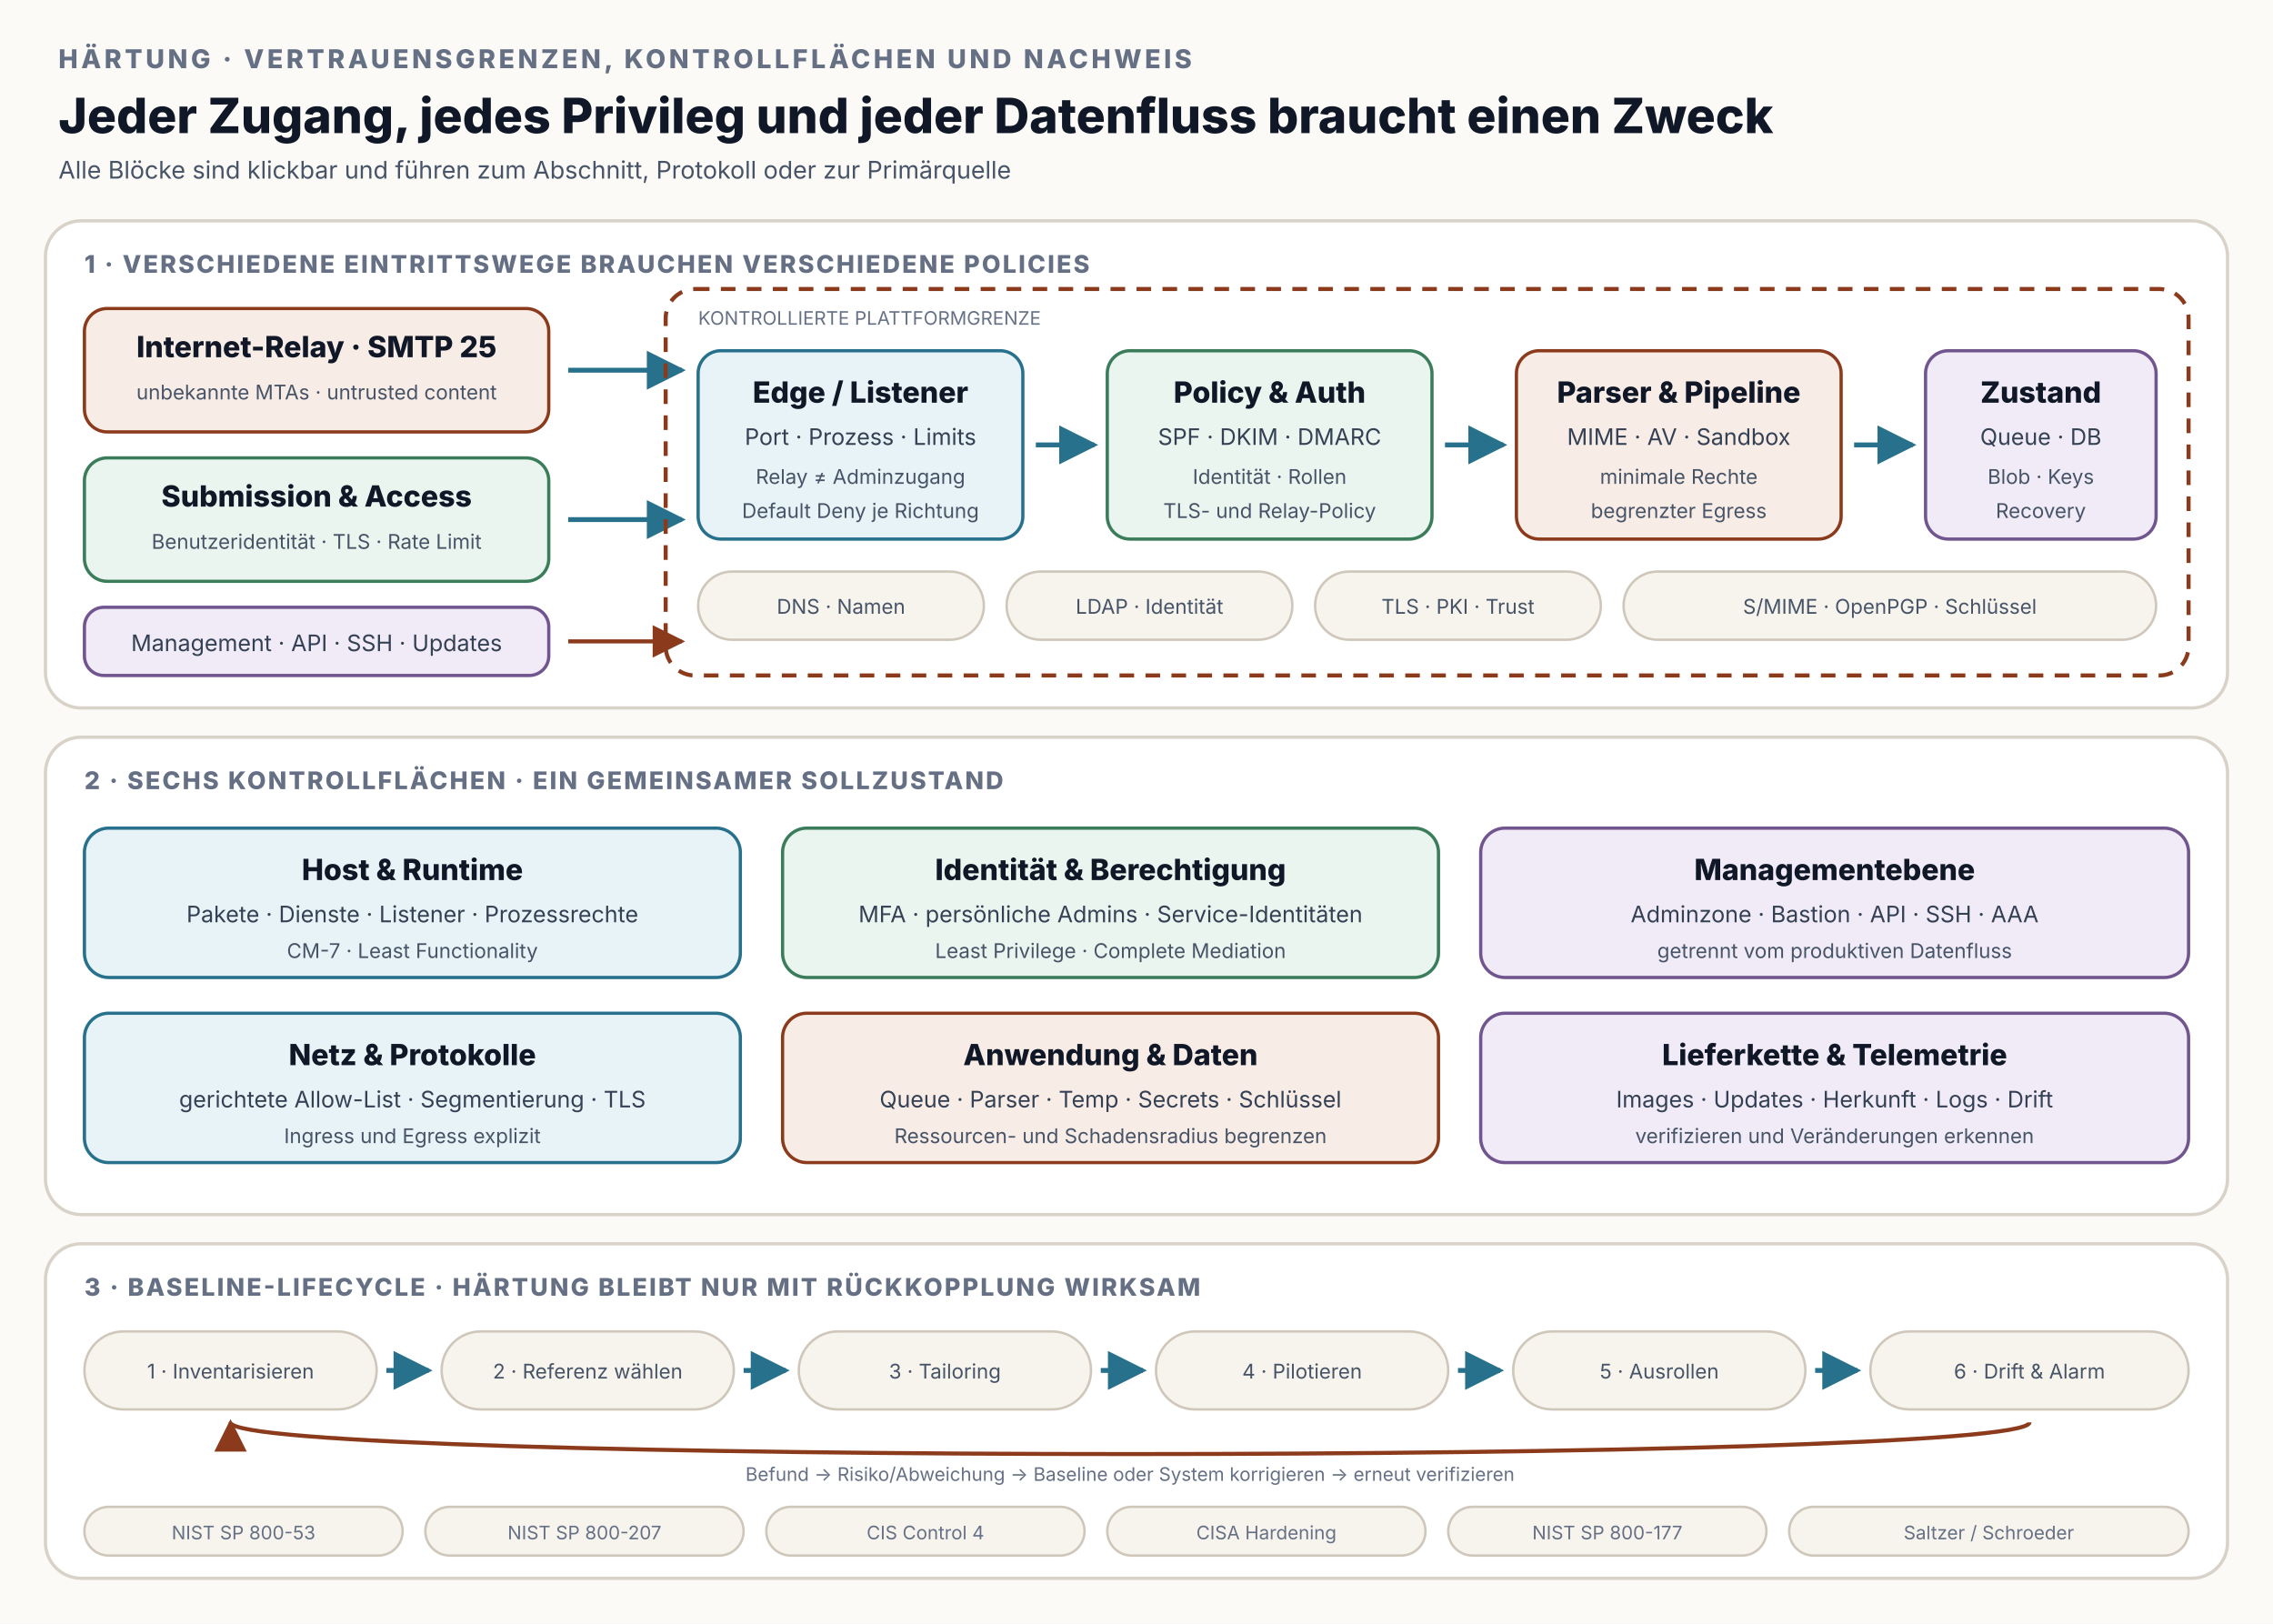
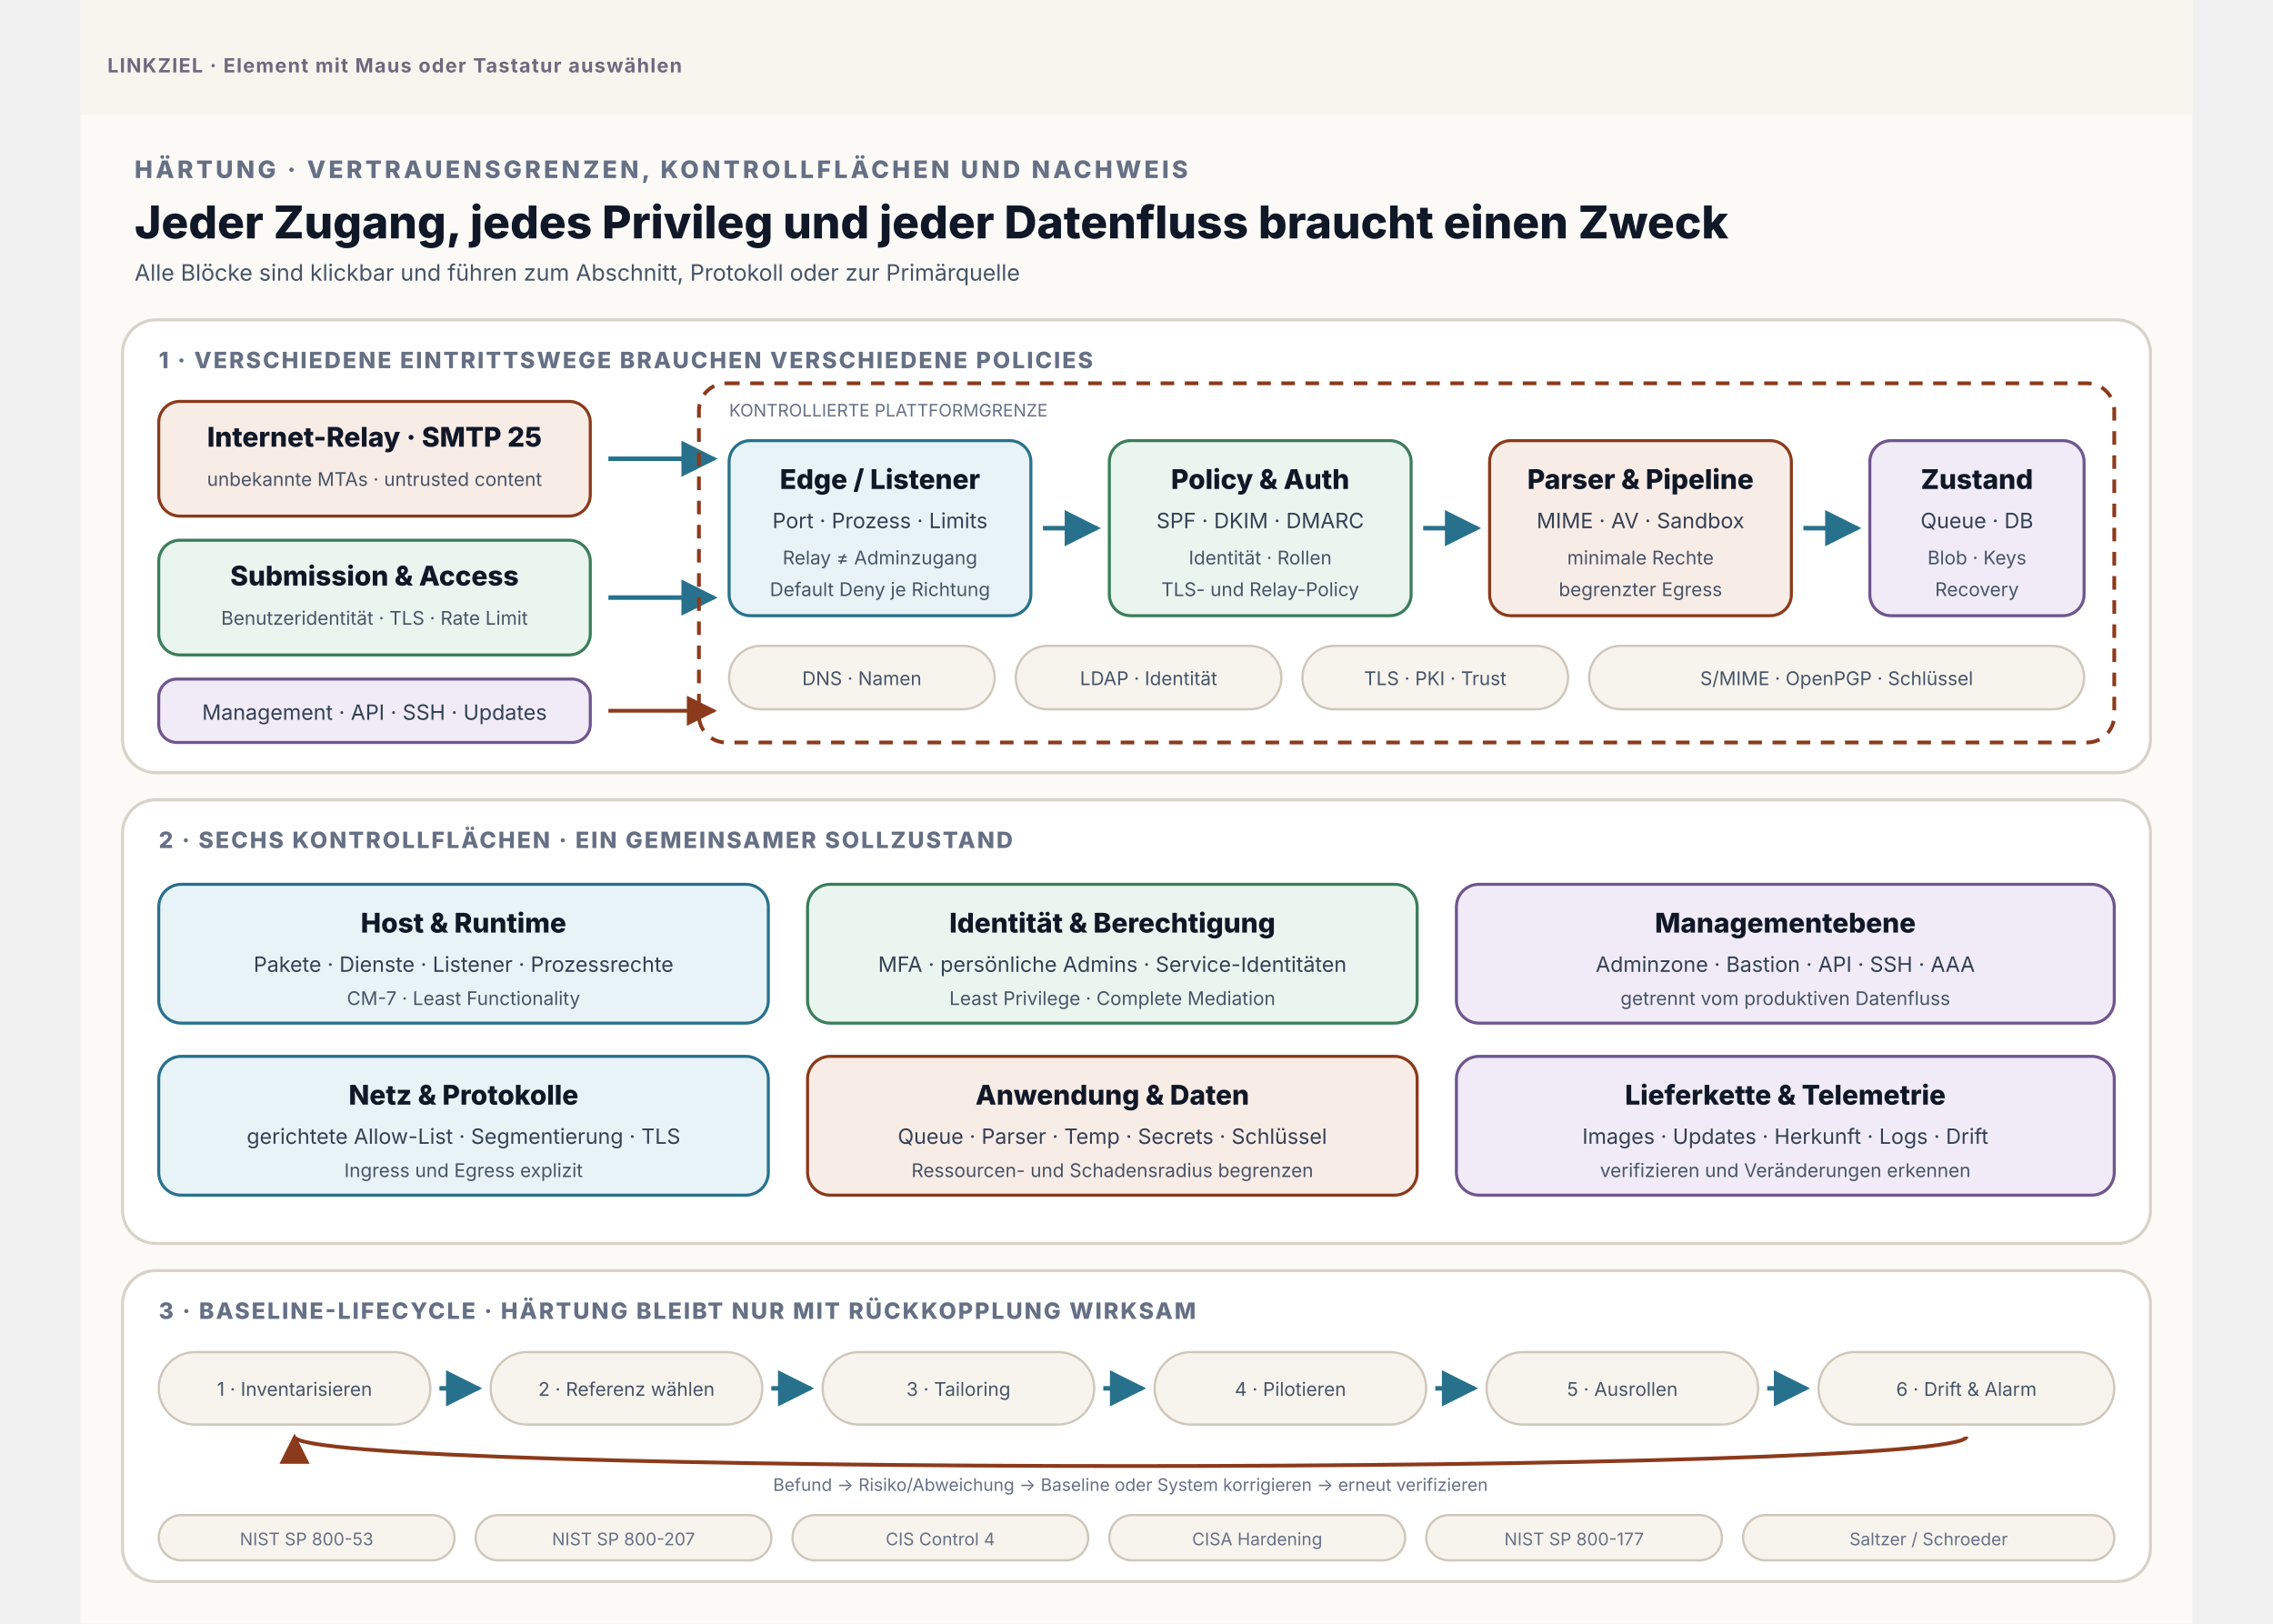
- <svg xmlns="http://www.w3.org/2000/svg" width="1400" height="1000" viewBox="0 0 1400 1000" role="img" aria-labelledby="title desc">
+ <svg xmlns="http://www.w3.org/2000/svg" width="1400" height="1000" viewBox="0 -76 1400 1076" role="img" aria-labelledby="title desc">
  <style>
    :root { color-scheme: light; }
    text { font-family: Inter, ui-sans-serif, system-ui, -apple-system, BlinkMacSystemFont, "Segoe UI", sans-serif; fill: #101828; }
    .eyebrow { font-size: 16px; font-weight: 800; letter-spacing: 2px; fill: #667085; }
    .title { font-size: 30px; font-weight: 800; }
    .subtitle { font-size: 15px; fill: #475467; }
    .section { font-size: 15px; font-weight: 800; letter-spacing: 1.25px; fill: #667085; }
    .label { font-size: 18px; font-weight: 800; }
    .body { font-size: 14px; fill: #344054; }
    .small { font-size: 12.5px; fill: #475467; }
    .tiny { font-size: 11.5px; fill: #667085; }
    .frame { fill: #fff; stroke: #d8d2c8; stroke-width: 2; }
    .boundary { fill: none; stroke: #8b3a1b; stroke-width: 2.5; stroke-dasharray: 9 7; }
    .hit { fill: #f7f4ee; stroke: #cfc7ba; stroke-width: 2; transition: fill .18s ease, stroke .18s ease, transform .18s ease; transform-box: fill-box; transform-origin: center; }
    .hit-blue { fill: #e8f3f7; stroke: #28718c; }
    .hit-green { fill: #eaf5ef; stroke: #3b7d5b; }
    .hit-red { fill: #f8ece6; stroke: #8b3a1b; }
    .hit-violet { fill: #f0ebf7; stroke: #70558e; }
    .chip { fill: #f7f4ee; stroke: #cfc7ba; stroke-width: 1.5; transition: fill .18s ease, stroke .18s ease; }
    .arrow { stroke: #28718c; stroke-width: 3; fill: none; marker-end: url(#arrow); }
    .arrow-red { stroke: #8b3a1b; stroke-width: 2.5; fill: none; marker-end: url(#arrowRed); }
    a { cursor: pointer; outline: none; }
    a:hover .hit, a:focus .hit { fill: #d9edf4; stroke: #0d6a8a; transform: translateY(-3px); }
    a:hover .hit-green, a:focus .hit-green { fill: #d5ecdf; stroke: #246844; }
    a:hover .hit-red, a:focus .hit-red { fill: #f3d8cc; stroke: #7a2d12; }
    a:hover .hit-violet, a:focus .hit-violet { fill: #e3d8ef; stroke: #5c3e7e; }
    a:hover .chip, a:focus .chip { fill: #d9edf4; stroke: #0d6a8a; }
    a:hover text, a:focus text { fill: #064c66; }
  </style>
  <defs>
    <marker id="arrow" viewBox="0 0 10 10" refX="9" refY="5" markerWidth="8" markerHeight="8" orient="auto-start-reverse">
      <path d="M0 0 L10 5 L0 10 z" fill="#28718c" />
    </marker>
    <marker id="arrowRed" viewBox="0 0 10 10" refX="9" refY="5" markerWidth="8" markerHeight="8" orient="auto-start-reverse">
      <path d="M0 0 L10 5 L0 10 z" fill="#8b3a1b" />
    </marker>
  </defs>
  <rect width="1400" height="1000" fill="#fbfaf7" />
  <text class="eyebrow" x="36" y="42">HÄRTUNG · VERTRAUENSGRENZEN, KONTROLLFLÄCHEN UND NACHWEIS</text>
  <text class="title" x="36" y="82">Jeder Zugang, jedes Privileg und jeder Datenfluss braucht einen Zweck</text>
  <text class="subtitle" x="36" y="110">Alle Blöcke sind klickbar und führen zum Abschnitt, Protokoll oder zur Primärquelle</text>
  <rect class="frame" x="28" y="136" width="1344" height="300" rx="22" />
  <text class="section" x="52" y="168">1 · VERSCHIEDENE EINTRITTSWEGE BRAUCHEN VERSCHIEDENE POLICIES</text>
  <a data-link-hint="1" href="/kb/smtp" target="_top" tabindex="0" aria-label="Internet-Relay · SMTP 25 – unbekannte MTAs · untrusted content">
    <rect class="hit hit-red" x="52" y="190" width="286" height="76" rx="14" />
    <text class="label" x="195" y="220" text-anchor="middle">Internet-Relay · SMTP 25</text>
    <text class="small" x="195" y="246" text-anchor="middle">unbekannte MTAs · untrusted content</text>
  </a>
  <a data-link-hint="2" href="https://datatracker.ietf.org/doc/html/rfc8314" target="_top" tabindex="0" aria-label="Submission &amp; Access – Benutzeridentität · TLS · Rate Limit">
    <rect class="hit hit-green" x="52" y="282" width="286" height="76" rx="14" />
    <text class="label" x="195" y="312" text-anchor="middle">Submission &amp; Access</text>
    <text class="small" x="195" y="338" text-anchor="middle">Benutzeridentität · TLS · Rate Limit</text>
  </a>
  <a data-link-hint="3" href="/kb/haertung#managementebene-und-administrationspfade" target="_top" tabindex="0" aria-label="Management · API · SSH · Updates">
    <rect class="hit hit-violet" x="52" y="374" width="286" height="42" rx="12" />
    <text class="body" x="195" y="401" text-anchor="middle">Management · API · SSH · Updates</text>
  </a>
  <path class="arrow" d="M350 228 H420" />
  <path class="arrow" d="M350 320 H420" />
  <path class="arrow-red" d="M350 395 H420" />
  <rect class="boundary" x="410" y="178" width="938" height="238" rx="18" />
  <text class="tiny" x="430" y="200">KONTROLLIERTE PLATTFORMGRENZE</text>
  <a data-link-hint="4" href="/kb/haertung#least-functionality-dienste-ports-und-software" target="_top" tabindex="0" aria-label="Edge / Listener – Port · Prozess · Limits – Relay ≠ Adminzugang">
    <rect class="hit hit-blue" x="430" y="216" width="200" height="116" rx="14" />
    <text class="label" x="530" y="248" text-anchor="middle">Edge / Listener</text>
    <text class="body" x="530" y="274" text-anchor="middle">Port · Prozess · Limits</text>
    <text class="small" x="530" y="298" text-anchor="middle">Relay ≠ Adminzugang</text>
    <text class="small" x="530" y="319" text-anchor="middle">Default Deny je Richtung</text>
  </a>
  <path class="arrow" d="M638 274 H674" />
  <a data-link-hint="5" href="/kb/mail-auth" target="_top" tabindex="0" aria-label="Policy &amp; Auth – SPF · DKIM · DMARC – Identität · Rollen">
    <rect class="hit hit-green" x="682" y="216" width="200" height="116" rx="14" />
    <text class="label" x="782" y="248" text-anchor="middle">Policy &amp; Auth</text>
    <text class="body" x="782" y="274" text-anchor="middle">SPF · DKIM · DMARC</text>
    <text class="small" x="782" y="298" text-anchor="middle">Identität · Rollen</text>
    <text class="small" x="782" y="319" text-anchor="middle">TLS- und Relay-Policy</text>
  </a>
  <path class="arrow" d="M890 274 H926" />
  <a data-link-hint="6" href="/kb/haertung#anwendung-daten-parser-und-schlüssel" target="_top" tabindex="0" aria-label="Parser &amp; Pipeline – MIME · AV · Sandbox – minimale Rechte">
    <rect class="hit hit-red" x="934" y="216" width="200" height="116" rx="14" />
    <text class="label" x="1034" y="248" text-anchor="middle">Parser &amp; Pipeline</text>
    <text class="body" x="1034" y="274" text-anchor="middle">MIME · AV · Sandbox</text>
    <text class="small" x="1034" y="298" text-anchor="middle">minimale Rechte</text>
    <text class="small" x="1034" y="319" text-anchor="middle">begrenzter Egress</text>
  </a>
  <path class="arrow" d="M1142 274 H1178" />
  <a data-link-hint="7" href="/kb/backup-dr" target="_top" tabindex="0" aria-label="Zustand – Queue · DB – Blob · Keys">
    <rect class="hit hit-violet" x="1186" y="216" width="142" height="116" rx="14" />
    <text class="label" x="1257" y="248" text-anchor="middle">Zustand</text>
    <text class="body" x="1257" y="274" text-anchor="middle">Queue · DB</text>
    <text class="small" x="1257" y="298" text-anchor="middle">Blob · Keys</text>
    <text class="small" x="1257" y="319" text-anchor="middle">Recovery</text>
  </a>
  <a data-link-hint="8" href="/kb/dns" target="_top" tabindex="0" aria-label="DNS · Namen">
    <rect class="chip" x="430" y="352" width="176" height="42" rx="21" />
    <text class="small" x="518" y="378" text-anchor="middle">DNS · Namen</text>
  </a>
  <a data-link-hint="9" href="/kb/ldap" target="_top" tabindex="0" aria-label="LDAP · Identität">
    <rect class="chip" x="620" y="352" width="176" height="42" rx="21" />
    <text class="small" x="708" y="378" text-anchor="middle">LDAP · Identität</text>
  </a>
  <a data-link-hint="10" href="/kb/tls" target="_top" tabindex="0" aria-label="TLS · PKI · Trust">
    <rect class="chip" x="810" y="352" width="176" height="42" rx="21" />
    <text class="small" x="898" y="378" text-anchor="middle">TLS · PKI · Trust</text>
  </a>
  <a data-link-hint="11" href="/kb/verschluesselung" target="_top" tabindex="0" aria-label="S/MIME · OpenPGP · Schlüssel">
    <rect class="chip" x="1000" y="352" width="328" height="42" rx="21" />
    <text class="small" x="1164" y="378" text-anchor="middle">S/MIME · OpenPGP · Schlüssel</text>
  </a>
  <rect class="frame" x="28" y="454" width="1344" height="294" rx="22" />
  <text class="section" x="52" y="486">2 · SECHS KONTROLLFLÄCHEN · EIN GEMEINSAMER SOLLZUSTAND</text>
  <a data-link-hint="12" href="/kb/haertung#least-functionality-dienste-ports-und-software" target="_top" tabindex="0" aria-label="Host &amp; Runtime – Pakete · Dienste · Listener · Prozessrechte – CM-7 · Least Functionality">
    <rect class="hit hit-blue" x="52" y="510" width="404" height="92" rx="15" />
    <text class="label" x="254" y="542" text-anchor="middle">Host &amp; Runtime</text>
    <text class="body" x="254" y="568" text-anchor="middle">Pakete · Dienste · Listener · Prozessrechte</text>
    <text class="small" x="254" y="590" text-anchor="middle">CM-7 · Least Functionality</text>
  </a>
  <a data-link-hint="13" href="/kb/haertung#identitäten-konten-und-least-privilege" target="_top" tabindex="0" aria-label="Identität &amp; Berechtigung – MFA · persönliche Admins · Service-Identitäten – Least Privilege · Complete Mediation">
    <rect class="hit hit-green" x="482" y="510" width="404" height="92" rx="15" />
    <text class="label" x="684" y="542" text-anchor="middle">Identität &amp; Berechtigung</text>
    <text class="body" x="684" y="568" text-anchor="middle">MFA · persönliche Admins · Service-Identitäten</text>
    <text class="small" x="684" y="590" text-anchor="middle">Least Privilege · Complete Mediation</text>
  </a>
  <a data-link-hint="14" href="/kb/haertung#managementebene-und-administrationspfade" target="_top" tabindex="0" aria-label="Managementebene – Adminzone · Bastion · API · SSH · AAA – getrennt vom produktiven Datenfluss">
    <rect class="hit hit-violet" x="912" y="510" width="436" height="92" rx="15" />
    <text class="label" x="1130" y="542" text-anchor="middle">Managementebene</text>
    <text class="body" x="1130" y="568" text-anchor="middle">Adminzone · Bastion · API · SSH · AAA</text>
    <text class="small" x="1130" y="590" text-anchor="middle">getrennt vom produktiven Datenfluss</text>
  </a>
  <a data-link-hint="15" href="/kb/haertung#netzwerkpfade-default-deny-mit-expliziter-richtung" target="_top" tabindex="0" aria-label="Netz &amp; Protokolle – gerichtete Allow-List · Segmentierung · TLS – Ingress und Egress explizit">
    <rect class="hit hit-blue" x="52" y="624" width="404" height="92" rx="15" />
    <text class="label" x="254" y="656" text-anchor="middle">Netz &amp; Protokolle</text>
    <text class="body" x="254" y="682" text-anchor="middle">gerichtete Allow-List · Segmentierung · TLS</text>
    <text class="small" x="254" y="704" text-anchor="middle">Ingress und Egress explizit</text>
  </a>
  <a data-link-hint="16" href="/kb/haertung#anwendung-daten-parser-und-schlüssel" target="_top" tabindex="0" aria-label="Anwendung &amp; Daten – Queue · Parser · Temp · Secrets · Schlüssel – Ressourcen- und Schadensradius begrenzen">
    <rect class="hit hit-red" x="482" y="624" width="404" height="92" rx="15" />
    <text class="label" x="684" y="656" text-anchor="middle">Anwendung &amp; Daten</text>
    <text class="body" x="684" y="682" text-anchor="middle">Queue · Parser · Temp · Secrets · Schlüssel</text>
    <text class="small" x="684" y="704" text-anchor="middle">Ressourcen- und Schadensradius begrenzen</text>
  </a>
  <a data-link-hint="17" href="/kb/haertung#patches-images-und-lieferkette" target="_top" tabindex="0" aria-label="Lieferkette &amp; Telemetrie – Images · Updates · Herkunft · Logs · Drift – verifizieren und Veränderungen erkennen">
    <rect class="hit hit-violet" x="912" y="624" width="436" height="92" rx="15" />
    <text class="label" x="1130" y="656" text-anchor="middle">Lieferkette &amp; Telemetrie</text>
    <text class="body" x="1130" y="682" text-anchor="middle">Images · Updates · Herkunft · Logs · Drift</text>
    <text class="small" x="1130" y="704" text-anchor="middle">verifizieren und Veränderungen erkennen</text>
  </a>
  <rect class="frame" x="28" y="766" width="1344" height="206" rx="22" />
  <text class="section" x="52" y="798">3 · BASELINE-LIFECYCLE · HÄRTUNG BLEIBT NUR MIT RÜCKKOPPLUNG WIRKSAM</text>
  <a data-link-hint="18" href="/kb/haertung#baseline-lifecycle-und-kontrollierte-abweichung" target="_top" tabindex="0" aria-label="1 · Inventarisieren">
    <rect class="chip" x="52" y="820" width="180" height="48" rx="24" />
    <text class="small" x="142" y="849" text-anchor="middle">1 · Inventarisieren</text>
  </a>
  <path class="arrow" d="M238 844 H264" />
  <a data-link-hint="19" href="https://www.cisecurity.org/cis-benchmarks" target="_top" tabindex="0" aria-label="2 · Referenz wählen">
    <rect class="chip" x="272" y="820" width="180" height="48" rx="24" />
    <text class="small" x="362" y="849" text-anchor="middle">2 · Referenz wählen</text>
  </a>
  <path class="arrow" d="M458 844 H484" />
  <a data-link-hint="20" href="/kb/haertung#baseline-lifecycle-und-kontrollierte-abweichung" target="_top" tabindex="0" aria-label="3 · Tailoring">
    <rect class="chip" x="492" y="820" width="180" height="48" rx="24" />
    <text class="small" x="582" y="849" text-anchor="middle">3 · Tailoring</text>
  </a>
  <path class="arrow" d="M678 844 H704" />
  <a data-link-hint="21" href="/kb/haertung#baseline-lifecycle-und-kontrollierte-abweichung" target="_top" tabindex="0" aria-label="4 · Pilotieren">
    <rect class="chip" x="712" y="820" width="180" height="48" rx="24" />
    <text class="small" x="802" y="849" text-anchor="middle">4 · Pilotieren</text>
  </a>
  <path class="arrow" d="M898 844 H924" />
  <a data-link-hint="22" href="/kb/haertung#logging-telemetrie-und-drift" target="_top" tabindex="0" aria-label="5 · Ausrollen">
    <rect class="chip" x="932" y="820" width="180" height="48" rx="24" />
    <text class="small" x="1022" y="849" text-anchor="middle">5 · Ausrollen</text>
  </a>
  <path class="arrow" d="M1118 844 H1144" />
  <a data-link-hint="23" href="/kb/haertung#logging-telemetrie-und-drift" target="_top" tabindex="0" aria-label="6 · Drift &amp; Alarm">
    <rect class="chip" x="1152" y="820" width="196" height="48" rx="24" />
    <text class="small" x="1250" y="849" text-anchor="middle">6 · Drift &amp; Alarm</text>
  </a>
  <path class="arrow-red" d="M1250 876 C1250 902 142 902 142 876" />
  <text class="tiny" x="696" y="912" text-anchor="middle">Befund → Risiko/Abweichung → Baseline oder System korrigieren → erneut verifizieren</text>
  <a data-link-hint="24" href="https://csrc.nist.gov/pubs/sp/800/53/r5/upd1/final" target="_top" tabindex="0" aria-label="NIST SP 800-53">
    <rect class="chip" x="52" y="928" width="196" height="30" rx="15" />
    <text class="tiny" x="150" y="948" text-anchor="middle">NIST SP 800-53</text>
  </a>
  <a data-link-hint="25" href="https://csrc.nist.gov/pubs/sp/800/207/final" target="_top" tabindex="0" aria-label="NIST SP 800-207">
    <rect class="chip" x="262" y="928" width="196" height="30" rx="15" />
    <text class="tiny" x="360" y="948" text-anchor="middle">NIST SP 800-207</text>
  </a>
  <a data-link-hint="26" href="https://www.cisecurity.org/controls/secure-configuration-of-enterprise-assets-and-software" target="_top" tabindex="0" aria-label="CIS Control 4">
    <rect class="chip" x="472" y="928" width="196" height="30" rx="15" />
    <text class="tiny" x="570" y="948" text-anchor="middle">CIS Control 4</text>
  </a>
  <a data-link-hint="27" href="https://www.cisa.gov/resources-tools/resources/enhanced-visibility-and-hardening-guidance-communications-infrastructure" target="_top" tabindex="0" aria-label="CISA Hardening">
    <rect class="chip" x="682" y="928" width="196" height="30" rx="15" />
    <text class="tiny" x="780" y="948" text-anchor="middle">CISA Hardening</text>
  </a>
  <a data-link-hint="28" href="https://csrc.nist.gov/pubs/sp/800/177/r1/final" target="_top" tabindex="0" aria-label="NIST SP 800-177">
    <rect class="chip" x="892" y="928" width="196" height="30" rx="15" />
    <text class="tiny" x="990" y="948" text-anchor="middle">NIST SP 800-177</text>
  </a>
  <a data-link-hint="29" href="https://web.mit.edu/Saltzer/www/publications/protection/Basic.html" target="_top" tabindex="0" aria-label="Saltzer / Schroeder">
    <rect class="chip" x="1102" y="928" width="246" height="30" rx="15" />
    <text class="tiny" x="1225" y="948" text-anchor="middle">Saltzer / Schroeder</text>
  </a>
  <style>
+     .link-target-gutter{fill:#f8f5ef}
+     .link-target-placeholder{font:650 13px system-ui,-apple-system,"Segoe UI",sans-serif;letter-spacing:.06em;fill:#6f697e}
    .link-target-ui{opacity:0;transition:opacity .12s ease;pointer-events:none}
    svg:has(a[href]:hover) .link-target-ui,svg:has(a[href]:focus) .link-target-ui{opacity:1}
    .link-target-backdrop{fill:#13263a;stroke:#ffffff;stroke-width:2}
    .link-target-copy{opacity:0}
    .link-target-label{font:700 16px system-ui,-apple-system,"Segoe UI",sans-serif;fill:#ffffff}
    .link-target-address{font:500 12px ui-monospace,"SFMono-Regular",Consolas,monospace;fill:#bfe7ff}
svg:has(a[data-link-hint="1"]:hover) .link-target-copy-1,svg:has(a[data-link-hint="1"]:focus) .link-target-copy-1{opacity:1}
svg:has(a[data-link-hint="2"]:hover) .link-target-copy-2,svg:has(a[data-link-hint="2"]:focus) .link-target-copy-2{opacity:1}
svg:has(a[data-link-hint="3"]:hover) .link-target-copy-3,svg:has(a[data-link-hint="3"]:focus) .link-target-copy-3{opacity:1}
svg:has(a[data-link-hint="4"]:hover) .link-target-copy-4,svg:has(a[data-link-hint="4"]:focus) .link-target-copy-4{opacity:1}
svg:has(a[data-link-hint="5"]:hover) .link-target-copy-5,svg:has(a[data-link-hint="5"]:focus) .link-target-copy-5{opacity:1}
svg:has(a[data-link-hint="6"]:hover) .link-target-copy-6,svg:has(a[data-link-hint="6"]:focus) .link-target-copy-6{opacity:1}
svg:has(a[data-link-hint="7"]:hover) .link-target-copy-7,svg:has(a[data-link-hint="7"]:focus) .link-target-copy-7{opacity:1}
svg:has(a[data-link-hint="8"]:hover) .link-target-copy-8,svg:has(a[data-link-hint="8"]:focus) .link-target-copy-8{opacity:1}
svg:has(a[data-link-hint="9"]:hover) .link-target-copy-9,svg:has(a[data-link-hint="9"]:focus) .link-target-copy-9{opacity:1}
svg:has(a[data-link-hint="10"]:hover) .link-target-copy-10,svg:has(a[data-link-hint="10"]:focus) .link-target-copy-10{opacity:1}
svg:has(a[data-link-hint="11"]:hover) .link-target-copy-11,svg:has(a[data-link-hint="11"]:focus) .link-target-copy-11{opacity:1}
svg:has(a[data-link-hint="12"]:hover) .link-target-copy-12,svg:has(a[data-link-hint="12"]:focus) .link-target-copy-12{opacity:1}
svg:has(a[data-link-hint="13"]:hover) .link-target-copy-13,svg:has(a[data-link-hint="13"]:focus) .link-target-copy-13{opacity:1}
svg:has(a[data-link-hint="14"]:hover) .link-target-copy-14,svg:has(a[data-link-hint="14"]:focus) .link-target-copy-14{opacity:1}
svg:has(a[data-link-hint="15"]:hover) .link-target-copy-15,svg:has(a[data-link-hint="15"]:focus) .link-target-copy-15{opacity:1}
svg:has(a[data-link-hint="16"]:hover) .link-target-copy-16,svg:has(a[data-link-hint="16"]:focus) .link-target-copy-16{opacity:1}
svg:has(a[data-link-hint="17"]:hover) .link-target-copy-17,svg:has(a[data-link-hint="17"]:focus) .link-target-copy-17{opacity:1}
svg:has(a[data-link-hint="18"]:hover) .link-target-copy-18,svg:has(a[data-link-hint="18"]:focus) .link-target-copy-18{opacity:1}
svg:has(a[data-link-hint="19"]:hover) .link-target-copy-19,svg:has(a[data-link-hint="19"]:focus) .link-target-copy-19{opacity:1}
svg:has(a[data-link-hint="20"]:hover) .link-target-copy-20,svg:has(a[data-link-hint="20"]:focus) .link-target-copy-20{opacity:1}
svg:has(a[data-link-hint="21"]:hover) .link-target-copy-21,svg:has(a[data-link-hint="21"]:focus) .link-target-copy-21{opacity:1}
svg:has(a[data-link-hint="22"]:hover) .link-target-copy-22,svg:has(a[data-link-hint="22"]:focus) .link-target-copy-22{opacity:1}
svg:has(a[data-link-hint="23"]:hover) .link-target-copy-23,svg:has(a[data-link-hint="23"]:focus) .link-target-copy-23{opacity:1}
svg:has(a[data-link-hint="24"]:hover) .link-target-copy-24,svg:has(a[data-link-hint="24"]:focus) .link-target-copy-24{opacity:1}
svg:has(a[data-link-hint="25"]:hover) .link-target-copy-25,svg:has(a[data-link-hint="25"]:focus) .link-target-copy-25{opacity:1}
svg:has(a[data-link-hint="26"]:hover) .link-target-copy-26,svg:has(a[data-link-hint="26"]:focus) .link-target-copy-26{opacity:1}
svg:has(a[data-link-hint="27"]:hover) .link-target-copy-27,svg:has(a[data-link-hint="27"]:focus) .link-target-copy-27{opacity:1}
svg:has(a[data-link-hint="28"]:hover) .link-target-copy-28,svg:has(a[data-link-hint="28"]:focus) .link-target-copy-28{opacity:1}
svg:has(a[data-link-hint="29"]:hover) .link-target-copy-29,svg:has(a[data-link-hint="29"]:focus) .link-target-copy-29{opacity:1}
  </style>
+   <rect class="link-target-gutter" x="0" y="-76" width="1400" height="76" />
+   <text class="link-target-placeholder" x="18" y="-28">LINKZIEL · Element mit Maus oder Tastatur auswählen</text>
  <g class="link-target-ui" aria-hidden="true" pointer-events="none">
-     <rect class="link-target-backdrop" x="12" y="10" width="1376" height="62" rx="12" />
+     <rect class="link-target-backdrop" x="12" y="-70" width="1376" height="62" rx="12" />
    <g class="link-target-copy link-target-copy-1">
-       <text class="link-target-label" x="26" y="38">Öffnet: Internet-Relay · SMTP 25 – unbekannte MTAs · untrusted content</text>
-       <text class="link-target-address" x="26" y="60">Ziel: /kb/smtp</text>
+       <text class="link-target-label" x="26" y="-42">Öffnet: Internet-Relay · SMTP 25 – unbekannte MTAs · untrusted content</text>
+       <text class="link-target-address" x="26" y="-20">Ziel: /kb/smtp</text>
    </g>
    <g class="link-target-copy link-target-copy-2">
-       <text class="link-target-label" x="26" y="38">Öffnet: Submission &amp; Access – Benutzeridentität · TLS · Rate Limit</text>
-       <text class="link-target-address" x="26" y="60">Ziel: https://datatracker.ietf.org/doc/html/rfc8314</text>
+       <text class="link-target-label" x="26" y="-42">Öffnet: Submission &amp; Access – Benutzeridentität · TLS · Rate Limit</text>
+       <text class="link-target-address" x="26" y="-20">Ziel: https://datatracker.ietf.org/doc/html/rfc8314</text>
    </g>
    <g class="link-target-copy link-target-copy-3">
-       <text class="link-target-label" x="26" y="38">Öffnet: Management · API · SSH · Updates</text>
-       <text class="link-target-address" x="26" y="60">Ziel: /kb/haertung#managementebene-und-administrationspfade</text>
+       <text class="link-target-label" x="26" y="-42">Öffnet: Management · API · SSH · Updates</text>
+       <text class="link-target-address" x="26" y="-20">Ziel: /kb/haertung#managementebene-und-administrationspfade</text>
    </g>
    <g class="link-target-copy link-target-copy-4">
-       <text class="link-target-label" x="26" y="38">Öffnet: Edge / Listener – Port · Prozess · Limits – Relay ≠ Adminzugang</text>
-       <text class="link-target-address" x="26" y="60">Ziel: /kb/haertung#least-functionality-dienste-ports-und-software</text>
+       <text class="link-target-label" x="26" y="-42">Öffnet: Edge / Listener – Port · Prozess · Limits – Relay ≠ Adminzugang</text>
+       <text class="link-target-address" x="26" y="-20">Ziel: /kb/haertung#least-functionality-dienste-ports-und-software</text>
    </g>
    <g class="link-target-copy link-target-copy-5">
-       <text class="link-target-label" x="26" y="38">Öffnet: Policy &amp; Auth – SPF · DKIM · DMARC – Identität · Rollen</text>
-       <text class="link-target-address" x="26" y="60">Ziel: /kb/mail-auth</text>
+       <text class="link-target-label" x="26" y="-42">Öffnet: Policy &amp; Auth – SPF · DKIM · DMARC – Identität · Rollen</text>
+       <text class="link-target-address" x="26" y="-20">Ziel: /kb/mail-auth</text>
    </g>
    <g class="link-target-copy link-target-copy-6">
-       <text class="link-target-label" x="26" y="38">Öffnet: Parser &amp; Pipeline – MIME · AV · Sandbox – minimale Rechte</text>
-       <text class="link-target-address" x="26" y="60">Ziel: /kb/haertung#anwendung-daten-parser-und-schlüssel</text>
+       <text class="link-target-label" x="26" y="-42">Öffnet: Parser &amp; Pipeline – MIME · AV · Sandbox – minimale Rechte</text>
+       <text class="link-target-address" x="26" y="-20">Ziel: /kb/haertung#anwendung-daten-parser-und-schlüssel</text>
    </g>
    <g class="link-target-copy link-target-copy-7">
-       <text class="link-target-label" x="26" y="38">Öffnet: Zustand – Queue · DB – Blob · Keys</text>
-       <text class="link-target-address" x="26" y="60">Ziel: /kb/backup-dr</text>
+       <text class="link-target-label" x="26" y="-42">Öffnet: Zustand – Queue · DB – Blob · Keys</text>
+       <text class="link-target-address" x="26" y="-20">Ziel: /kb/backup-dr</text>
    </g>
    <g class="link-target-copy link-target-copy-8">
-       <text class="link-target-label" x="26" y="38">Öffnet: DNS · Namen</text>
-       <text class="link-target-address" x="26" y="60">Ziel: /kb/dns</text>
+       <text class="link-target-label" x="26" y="-42">Öffnet: DNS · Namen</text>
+       <text class="link-target-address" x="26" y="-20">Ziel: /kb/dns</text>
    </g>
    <g class="link-target-copy link-target-copy-9">
-       <text class="link-target-label" x="26" y="38">Öffnet: LDAP · Identität</text>
-       <text class="link-target-address" x="26" y="60">Ziel: /kb/ldap</text>
+       <text class="link-target-label" x="26" y="-42">Öffnet: LDAP · Identität</text>
+       <text class="link-target-address" x="26" y="-20">Ziel: /kb/ldap</text>
    </g>
    <g class="link-target-copy link-target-copy-10">
-       <text class="link-target-label" x="26" y="38">Öffnet: TLS · PKI · Trust</text>
-       <text class="link-target-address" x="26" y="60">Ziel: /kb/tls</text>
+       <text class="link-target-label" x="26" y="-42">Öffnet: TLS · PKI · Trust</text>
+       <text class="link-target-address" x="26" y="-20">Ziel: /kb/tls</text>
    </g>
    <g class="link-target-copy link-target-copy-11">
-       <text class="link-target-label" x="26" y="38">Öffnet: S/MIME · OpenPGP · Schlüssel</text>
-       <text class="link-target-address" x="26" y="60">Ziel: /kb/verschluesselung</text>
+       <text class="link-target-label" x="26" y="-42">Öffnet: S/MIME · OpenPGP · Schlüssel</text>
+       <text class="link-target-address" x="26" y="-20">Ziel: /kb/verschluesselung</text>
    </g>
    <g class="link-target-copy link-target-copy-12">
-       <text class="link-target-label" x="26" y="38">Öffnet: Host &amp; Runtime – Pakete · Dienste · Listener · Prozessrechte – CM-7 · Least Functionality</text>
-       <text class="link-target-address" x="26" y="60">Ziel: /kb/haertung#least-functionality-dienste-ports-und-software</text>
+       <text class="link-target-label" x="26" y="-42">Öffnet: Host &amp; Runtime – Pakete · Dienste · Listener · Prozessrechte – CM-7 · Least Functionality</text>
+       <text class="link-target-address" x="26" y="-20">Ziel: /kb/haertung#least-functionality-dienste-ports-und-software</text>
    </g>
    <g class="link-target-copy link-target-copy-13">
-       <text class="link-target-label" x="26" y="38">Öffnet: Identität &amp; Berechtigung – MFA · persönliche Admins · Service-Identitäten – Least Privilege · Complete Mediation</text>
-       <text class="link-target-address" x="26" y="60">Ziel: /kb/haertung#identitäten-konten-und-least-privilege</text>
+       <text class="link-target-label" x="26" y="-42">Öffnet: Identität &amp; Berechtigung – MFA · persönliche Admins · Service-Identitäten – Least Privilege · Complete Mediation</text>
+       <text class="link-target-address" x="26" y="-20">Ziel: /kb/haertung#identitäten-konten-und-least-privilege</text>
    </g>
    <g class="link-target-copy link-target-copy-14">
-       <text class="link-target-label" x="26" y="38">Öffnet: Managementebene – Adminzone · Bastion · API · SSH · AAA – getrennt vom produktiven Datenfluss</text>
-       <text class="link-target-address" x="26" y="60">Ziel: /kb/haertung#managementebene-und-administrationspfade</text>
+       <text class="link-target-label" x="26" y="-42">Öffnet: Managementebene – Adminzone · Bastion · API · SSH · AAA – getrennt vom produktiven Datenfluss</text>
+       <text class="link-target-address" x="26" y="-20">Ziel: /kb/haertung#managementebene-und-administrationspfade</text>
    </g>
    <g class="link-target-copy link-target-copy-15">
-       <text class="link-target-label" x="26" y="38">Öffnet: Netz &amp; Protokolle – gerichtete Allow-List · Segmentierung · TLS – Ingress und Egress explizit</text>
-       <text class="link-target-address" x="26" y="60">Ziel: /kb/haertung#netzwerkpfade-default-deny-mit-expliziter-richtung</text>
+       <text class="link-target-label" x="26" y="-42">Öffnet: Netz &amp; Protokolle – gerichtete Allow-List · Segmentierung · TLS – Ingress und Egress explizit</text>
+       <text class="link-target-address" x="26" y="-20">Ziel: /kb/haertung#netzwerkpfade-default-deny-mit-expliziter-richtung</text>
    </g>
    <g class="link-target-copy link-target-copy-16">
-       <text class="link-target-label" x="26" y="38">Öffnet: Anwendung &amp; Daten – Queue · Parser · Temp · Secrets · Schlüssel – Ressourcen- und Schadensradius begrenzen</text>
-       <text class="link-target-address" x="26" y="60">Ziel: /kb/haertung#anwendung-daten-parser-und-schlüssel</text>
+       <text class="link-target-label" x="26" y="-42">Öffnet: Anwendung &amp; Daten – Queue · Parser · Temp · Secrets · Schlüssel – Ressourcen- und Schadensradius begrenzen</text>
+       <text class="link-target-address" x="26" y="-20">Ziel: /kb/haertung#anwendung-daten-parser-und-schlüssel</text>
    </g>
    <g class="link-target-copy link-target-copy-17">
-       <text class="link-target-label" x="26" y="38">Öffnet: Lieferkette &amp; Telemetrie – Images · Updates · Herkunft · Logs · Drift – verifizieren und Veränderungen erkennen</text>
-       <text class="link-target-address" x="26" y="60">Ziel: /kb/haertung#patches-images-und-lieferkette</text>
+       <text class="link-target-label" x="26" y="-42">Öffnet: Lieferkette &amp; Telemetrie – Images · Updates · Herkunft · Logs · Drift – verifizieren und Veränderungen erkennen</text>
+       <text class="link-target-address" x="26" y="-20">Ziel: /kb/haertung#patches-images-und-lieferkette</text>
    </g>
    <g class="link-target-copy link-target-copy-18">
-       <text class="link-target-label" x="26" y="38">Öffnet: 1 · Inventarisieren</text>
-       <text class="link-target-address" x="26" y="60">Ziel: /kb/haertung#baseline-lifecycle-und-kontrollierte-abweichung</text>
+       <text class="link-target-label" x="26" y="-42">Öffnet: 1 · Inventarisieren</text>
+       <text class="link-target-address" x="26" y="-20">Ziel: /kb/haertung#baseline-lifecycle-und-kontrollierte-abweichung</text>
    </g>
    <g class="link-target-copy link-target-copy-19">
-       <text class="link-target-label" x="26" y="38">Öffnet: 2 · Referenz wählen</text>
-       <text class="link-target-address" x="26" y="60">Ziel: https://www.cisecurity.org/cis-benchmarks</text>
+       <text class="link-target-label" x="26" y="-42">Öffnet: 2 · Referenz wählen</text>
+       <text class="link-target-address" x="26" y="-20">Ziel: https://www.cisecurity.org/cis-benchmarks</text>
    </g>
    <g class="link-target-copy link-target-copy-20">
-       <text class="link-target-label" x="26" y="38">Öffnet: 3 · Tailoring</text>
-       <text class="link-target-address" x="26" y="60">Ziel: /kb/haertung#baseline-lifecycle-und-kontrollierte-abweichung</text>
+       <text class="link-target-label" x="26" y="-42">Öffnet: 3 · Tailoring</text>
+       <text class="link-target-address" x="26" y="-20">Ziel: /kb/haertung#baseline-lifecycle-und-kontrollierte-abweichung</text>
    </g>
    <g class="link-target-copy link-target-copy-21">
-       <text class="link-target-label" x="26" y="38">Öffnet: 4 · Pilotieren</text>
-       <text class="link-target-address" x="26" y="60">Ziel: /kb/haertung#baseline-lifecycle-und-kontrollierte-abweichung</text>
+       <text class="link-target-label" x="26" y="-42">Öffnet: 4 · Pilotieren</text>
+       <text class="link-target-address" x="26" y="-20">Ziel: /kb/haertung#baseline-lifecycle-und-kontrollierte-abweichung</text>
    </g>
    <g class="link-target-copy link-target-copy-22">
-       <text class="link-target-label" x="26" y="38">Öffnet: 5 · Ausrollen</text>
-       <text class="link-target-address" x="26" y="60">Ziel: /kb/haertung#logging-telemetrie-und-drift</text>
+       <text class="link-target-label" x="26" y="-42">Öffnet: 5 · Ausrollen</text>
+       <text class="link-target-address" x="26" y="-20">Ziel: /kb/haertung#logging-telemetrie-und-drift</text>
    </g>
    <g class="link-target-copy link-target-copy-23">
-       <text class="link-target-label" x="26" y="38">Öffnet: 6 · Drift &amp; Alarm</text>
-       <text class="link-target-address" x="26" y="60">Ziel: /kb/haertung#logging-telemetrie-und-drift</text>
+       <text class="link-target-label" x="26" y="-42">Öffnet: 6 · Drift &amp; Alarm</text>
+       <text class="link-target-address" x="26" y="-20">Ziel: /kb/haertung#logging-telemetrie-und-drift</text>
    </g>
    <g class="link-target-copy link-target-copy-24">
-       <text class="link-target-label" x="26" y="38">Öffnet: NIST SP 800-53</text>
-       <text class="link-target-address" x="26" y="60">Ziel: https://csrc.nist.gov/pubs/sp/800/53/r5/upd1/final</text>
+       <text class="link-target-label" x="26" y="-42">Öffnet: NIST SP 800-53</text>
+       <text class="link-target-address" x="26" y="-20">Ziel: https://csrc.nist.gov/pubs/sp/800/53/r5/upd1/final</text>
    </g>
    <g class="link-target-copy link-target-copy-25">
-       <text class="link-target-label" x="26" y="38">Öffnet: NIST SP 800-207</text>
-       <text class="link-target-address" x="26" y="60">Ziel: https://csrc.nist.gov/pubs/sp/800/207/final</text>
+       <text class="link-target-label" x="26" y="-42">Öffnet: NIST SP 800-207</text>
+       <text class="link-target-address" x="26" y="-20">Ziel: https://csrc.nist.gov/pubs/sp/800/207/final</text>
    </g>
    <g class="link-target-copy link-target-copy-26">
-       <text class="link-target-label" x="26" y="38">Öffnet: CIS Control 4</text>
-       <text class="link-target-address" x="26" y="60">Ziel: https://www.cisecurity.org/controls/secure-configuration-of-enterprise-assets-and-software</text>
+       <text class="link-target-label" x="26" y="-42">Öffnet: CIS Control 4</text>
+       <text class="link-target-address" x="26" y="-20">Ziel: https://www.cisecurity.org/controls/secure-configuration-of-enterprise-assets-and-software</text>
    </g>
    <g class="link-target-copy link-target-copy-27">
-       <text class="link-target-label" x="26" y="38">Öffnet: CISA Hardening</text>
-       <text class="link-target-address" x="26" y="60">Ziel: https://www.cisa.gov/resources-tools/resources/enhanced-visibility-and-hardening-guidance-communications-infrastructure</text>
+       <text class="link-target-label" x="26" y="-42">Öffnet: CISA Hardening</text>
+       <text class="link-target-address" x="26" y="-20">Ziel: https://www.cisa.gov/resources-tools/resources/enhanced-visibility-and-hardening-guidance-communications-infrastructure</text>
    </g>
    <g class="link-target-copy link-target-copy-28">
-       <text class="link-target-label" x="26" y="38">Öffnet: NIST SP 800-177</text>
-       <text class="link-target-address" x="26" y="60">Ziel: https://csrc.nist.gov/pubs/sp/800/177/r1/final</text>
+       <text class="link-target-label" x="26" y="-42">Öffnet: NIST SP 800-177</text>
+       <text class="link-target-address" x="26" y="-20">Ziel: https://csrc.nist.gov/pubs/sp/800/177/r1/final</text>
    </g>
    <g class="link-target-copy link-target-copy-29">
-       <text class="link-target-label" x="26" y="38">Öffnet: Saltzer / Schroeder</text>
-       <text class="link-target-address" x="26" y="60">Ziel: https://web.mit.edu/Saltzer/www/publications/protection/Basic.html</text>
+       <text class="link-target-label" x="26" y="-42">Öffnet: Saltzer / Schroeder</text>
+       <text class="link-target-address" x="26" y="-20">Ziel: https://web.mit.edu/Saltzer/www/publications/protection/Basic.html</text>
    </g>
  </g>
</svg>
